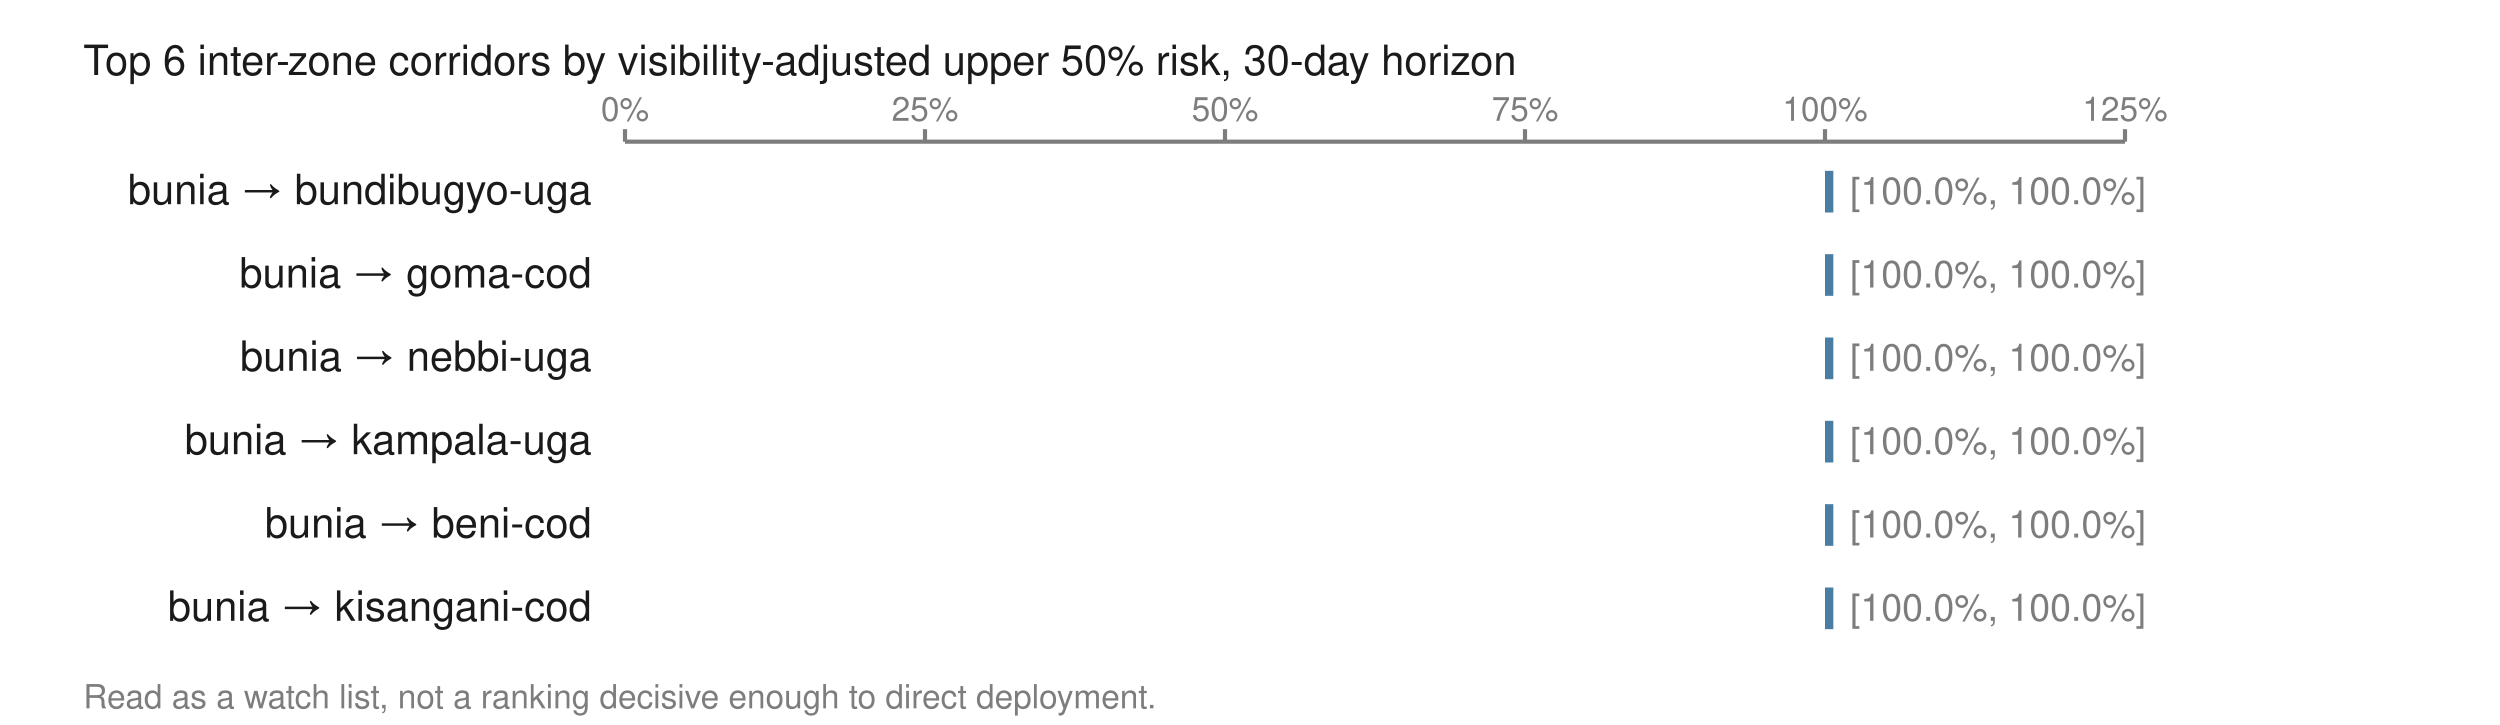
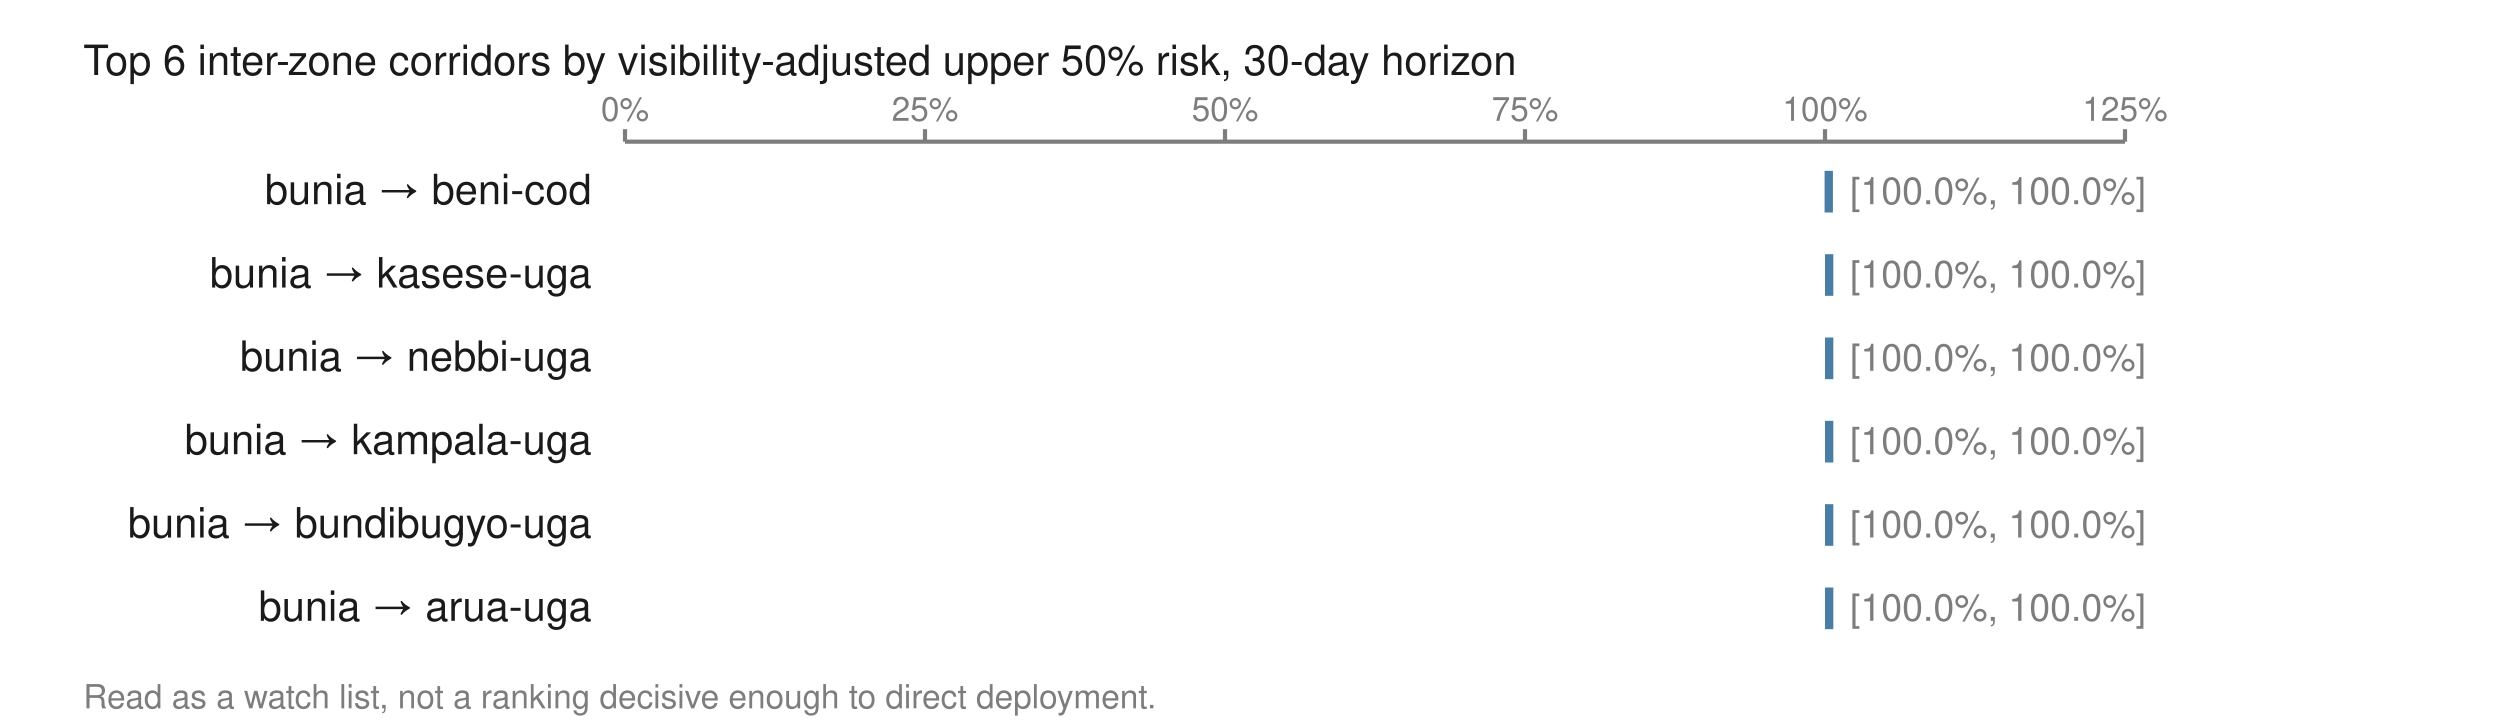
<svg xmlns="http://www.w3.org/2000/svg" viewBox="0 0 600 174" width="600" height="174" role="img" aria-labelledby="t">
  <text x="20.0" y="18.0" font-family="Helvetica,Arial,sans-serif" font-size="10" fill="#1a1a1a" font-weight="normal" text-anchor="start">Top 6 inter-zone corridors by visibility-adjusted upper 50% risk, 30-day horizon</text>
  <line x1="150.0" y1="34.0" x2="510.0" y2="34.0" stroke="#7d7d7d" stroke-width="1" />
  <line x1="150.0" y1="31.0" x2="150.0" y2="34.0" stroke="#7d7d7d" stroke-width="1" />
  <text x="150.0" y="29.0" font-family="Helvetica,Arial,sans-serif" font-size="8" fill="#7d7d7d" font-weight="normal" text-anchor="middle">0%</text>
  <line x1="222.0" y1="31.0" x2="222.0" y2="34.0" stroke="#7d7d7d" stroke-width="1" />
  <text x="222.0" y="29.0" font-family="Helvetica,Arial,sans-serif" font-size="8" fill="#7d7d7d" font-weight="normal" text-anchor="middle">25%</text>
  <line x1="294.0" y1="31.0" x2="294.0" y2="34.0" stroke="#7d7d7d" stroke-width="1" />
  <text x="294.0" y="29.0" font-family="Helvetica,Arial,sans-serif" font-size="8" fill="#7d7d7d" font-weight="normal" text-anchor="middle">50%</text>
  <line x1="366.0" y1="31.0" x2="366.0" y2="34.0" stroke="#7d7d7d" stroke-width="1" />
  <text x="366.0" y="29.0" font-family="Helvetica,Arial,sans-serif" font-size="8" fill="#7d7d7d" font-weight="normal" text-anchor="middle">75%</text>
  <line x1="438.0" y1="31.0" x2="438.0" y2="34.0" stroke="#7d7d7d" stroke-width="1" />
  <text x="438.0" y="29.0" font-family="Helvetica,Arial,sans-serif" font-size="8" fill="#7d7d7d" font-weight="normal" text-anchor="middle">100%</text>
  <line x1="510.0" y1="31.0" x2="510.0" y2="34.0" stroke="#7d7d7d" stroke-width="1" />
  <text x="510.0" y="29.0" font-family="Helvetica,Arial,sans-serif" font-size="8" fill="#7d7d7d" font-weight="normal" text-anchor="middle">125%</text>
-   <text x="142.0" y="49.0" font-family="Helvetica,Arial,sans-serif" font-size="10" fill="#1a1a1a" font-weight="normal" text-anchor="end">bunia → bundibugyo-uga</text>
-   <rect x="438.0" y="41.0" width="2.0" height="10.0" fill="#4a7da3" />
+   <text x="142.0" y="49.0" font-family="Helvetica,Arial,sans-serif" font-size="10" fill="#1a1a1a" font-weight="normal" text-anchor="end">bunia → beni-cod</text>
+   <rect x="437.9" y="41.0" width="2.0" height="10.0" fill="#4a7da3" />
  <text x="444.0" y="49.0" font-family="Helvetica,Arial,sans-serif" font-size="9" fill="#7d7d7d" font-weight="normal" text-anchor="start">[100.0%, 100.0%]</text>
-   <text x="142.0" y="69.0" font-family="Helvetica,Arial,sans-serif" font-size="10" fill="#1a1a1a" font-weight="normal" text-anchor="end">bunia → goma-cod</text>
+   <text x="142.0" y="69.0" font-family="Helvetica,Arial,sans-serif" font-size="10" fill="#1a1a1a" font-weight="normal" text-anchor="end">bunia → kasese-uga</text>
  <rect x="438.0" y="61.0" width="2.0" height="10.0" fill="#4a7da3" />
  <text x="444.0" y="69.0" font-family="Helvetica,Arial,sans-serif" font-size="9" fill="#7d7d7d" font-weight="normal" text-anchor="start">[100.0%, 100.0%]</text>
  <text x="142.0" y="89.0" font-family="Helvetica,Arial,sans-serif" font-size="10" fill="#1a1a1a" font-weight="normal" text-anchor="end">bunia → nebbi-uga</text>
  <rect x="438.0" y="81.0" width="2.0" height="10.0" fill="#4a7da3" />
  <text x="444.0" y="89.0" font-family="Helvetica,Arial,sans-serif" font-size="9" fill="#7d7d7d" font-weight="normal" text-anchor="start">[100.0%, 100.0%]</text>
  <text x="142.0" y="109.0" font-family="Helvetica,Arial,sans-serif" font-size="10" fill="#1a1a1a" font-weight="normal" text-anchor="end">bunia → kampala-uga</text>
  <rect x="438.0" y="101.0" width="2.0" height="10.0" fill="#4a7da3" />
  <text x="444.0" y="109.0" font-family="Helvetica,Arial,sans-serif" font-size="9" fill="#7d7d7d" font-weight="normal" text-anchor="start">[100.0%, 100.0%]</text>
-   <text x="142.0" y="129.0" font-family="Helvetica,Arial,sans-serif" font-size="10" fill="#1a1a1a" font-weight="normal" text-anchor="end">bunia → beni-cod</text>
+   <text x="142.0" y="129.0" font-family="Helvetica,Arial,sans-serif" font-size="10" fill="#1a1a1a" font-weight="normal" text-anchor="end">bunia → bundibugyo-uga</text>
  <rect x="438.0" y="121.0" width="2.0" height="10.0" fill="#4a7da3" />
  <text x="444.0" y="129.0" font-family="Helvetica,Arial,sans-serif" font-size="9" fill="#7d7d7d" font-weight="normal" text-anchor="start">[100.0%, 100.0%]</text>
-   <text x="142.0" y="149.0" font-family="Helvetica,Arial,sans-serif" font-size="10" fill="#1a1a1a" font-weight="normal" text-anchor="end">bunia → kisangani-cod</text>
+   <text x="142.0" y="149.0" font-family="Helvetica,Arial,sans-serif" font-size="10" fill="#1a1a1a" font-weight="normal" text-anchor="end">bunia → arua-uga</text>
  <rect x="438.0" y="141.0" width="2.0" height="10.0" fill="#4a7da3" />
  <text x="444.0" y="149.0" font-family="Helvetica,Arial,sans-serif" font-size="9" fill="#7d7d7d" font-weight="normal" text-anchor="start">[100.0%, 100.0%]</text>
  <text x="20.0" y="170.0" font-family="Helvetica,Arial,sans-serif" font-size="8" fill="#7d7d7d" font-weight="normal" text-anchor="start">Read as a watch list, not a ranking decisive enough to direct deployment.</text>
</svg>
